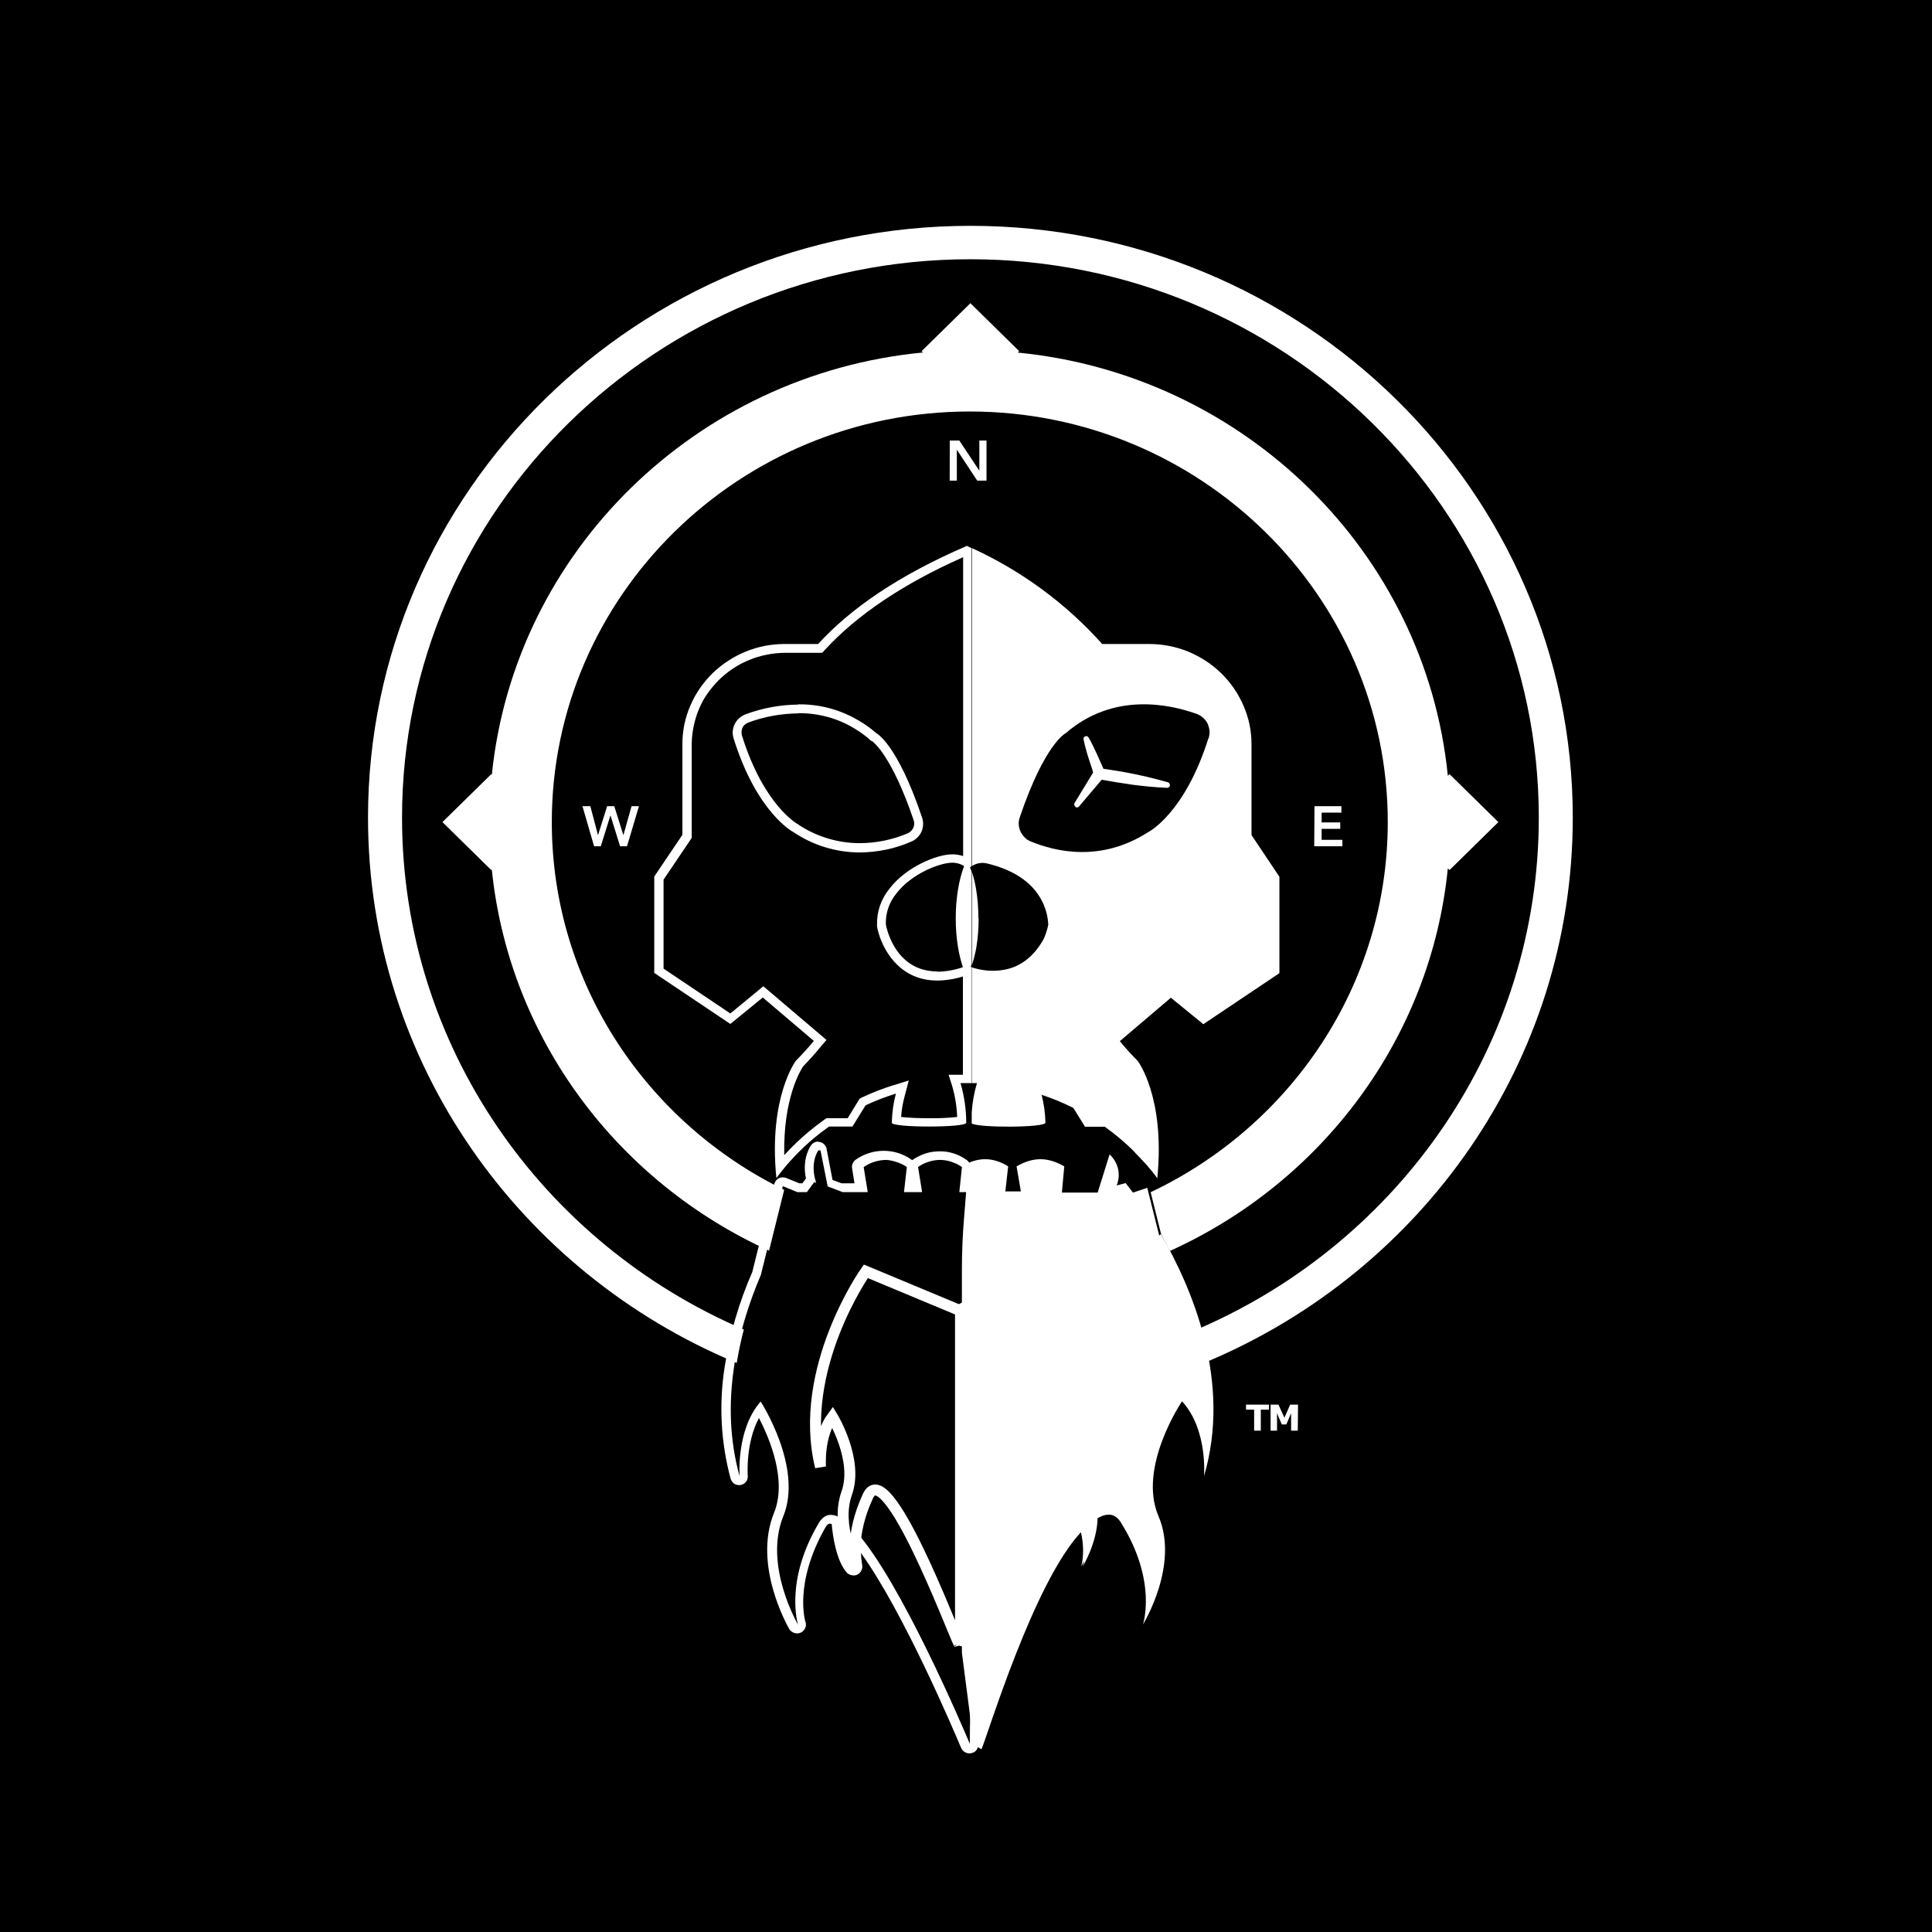
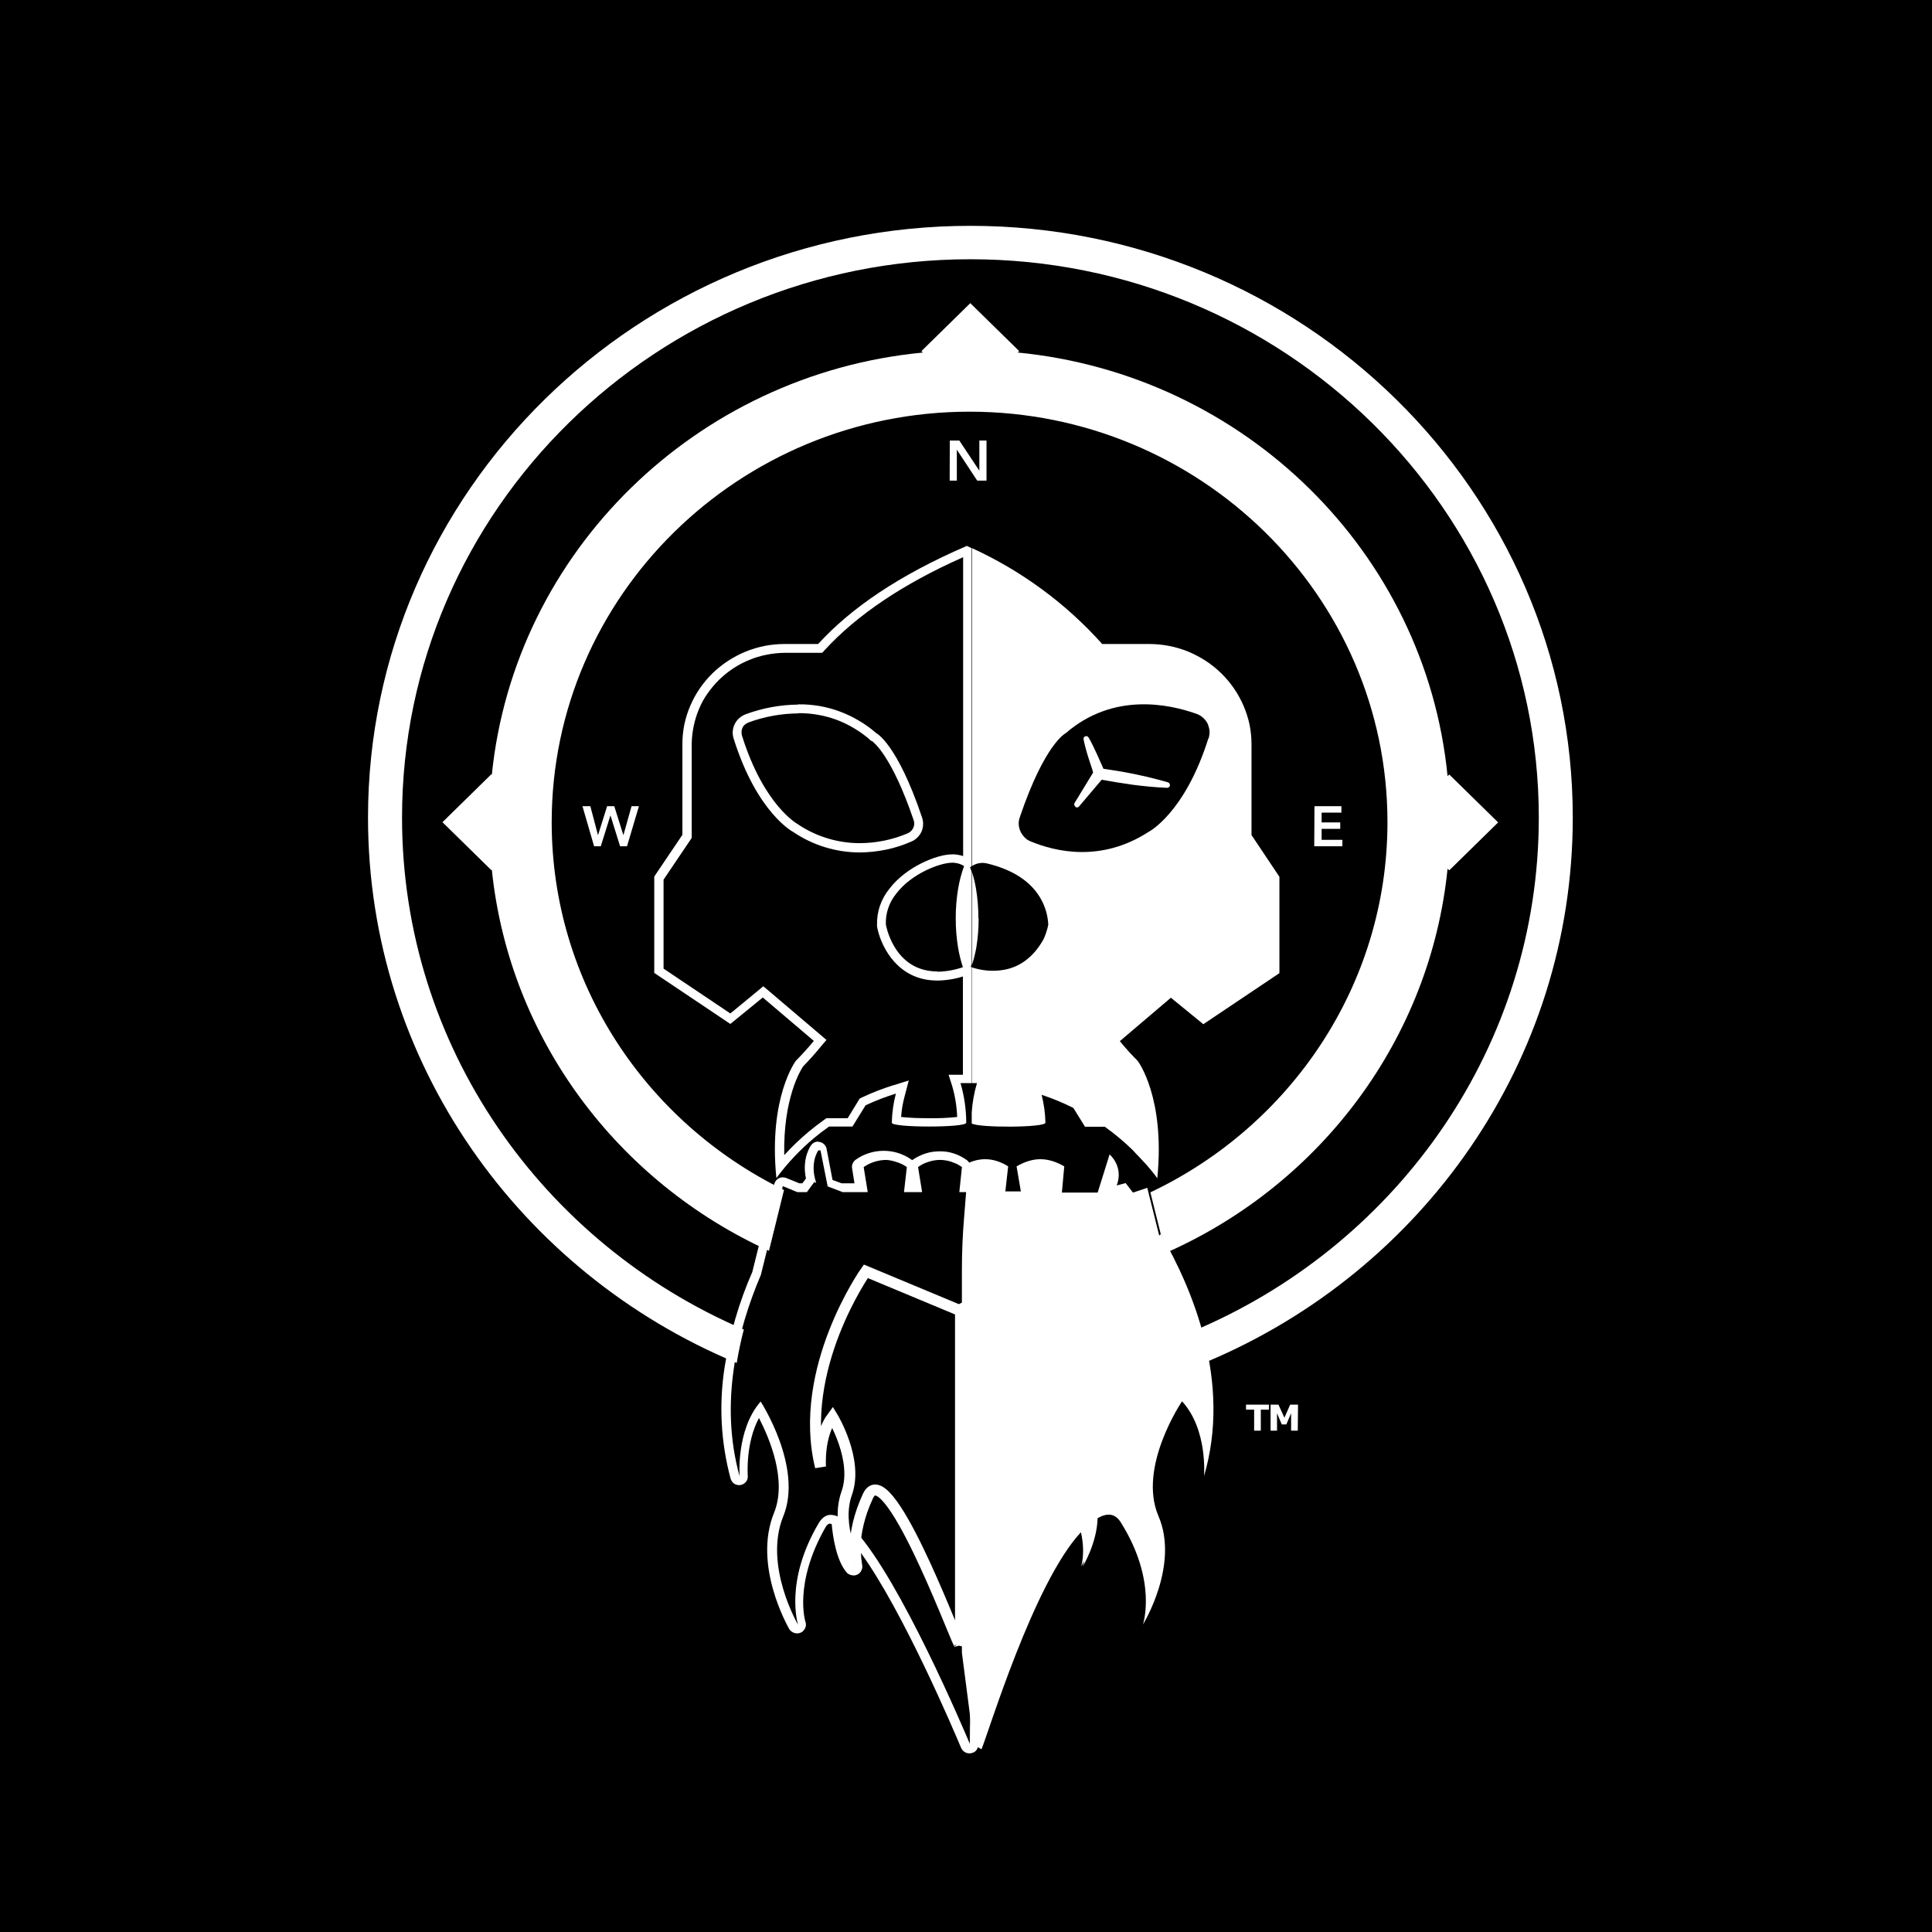
<svg xmlns="http://www.w3.org/2000/svg" version="1.2" baseProfile="tiny-ps" viewBox="0 0 810 810">
  <rect fill="#000000" width="810" height="810" />
  <path stroke="#ffffff" stroke-width="4.6" d="m 363,533 c 0,0 -29,41 -19,82 0,0 -1,-13 5,-21 0,0 11,18 6,32 -5,14 4,30 4,30 0,0 -3,-12 5,-29 8,-16 35,56 38,62 v 0.4 l 0.1,-0.2 0.1,0.2 v -0.4 c 0.1,-0.3 0.3,-0.8 0.5,-1 V 549 l -0.6,0.3 z m 0,0" />
  <path fill="#ffffff" d="m 486,518 -5,-20 -6,2 c -2,-2.7 -3.2,-4 -3,-4 l -3.8,1 c 3,-8 -3,-13 -3,-13 l -5,16 h -15 l 1,-11 c -7,-4 -13,-4 -20,0 l 1.8,10.5 h -6.5 l 1.18,-10.5 c -6.4,-4 -12.9,-4 -19.3,0 l 1.7,10.5 -0.9,11.2 a 273.5,268.7 0 0 0 -0.9,21.5 v 160.7 l 5,38.6 3.2,1.9 c 2.8,-6.4 21.8,-69.7 41.7,-91 2,8.7 0.1,14.3 0.1,14.3 0,0 0.5,-0.8 1.2,-2.2 -0.1,0.8 -0.3,1.5 -0.5,2.2 0,0 5.9,-9.6 6.2,-20.2 4,-2.3 7.4,-2.1 9.8,1.9 15.4,24.6 9.2,42.7 9.2,42.7 0,0 15.4,-24.9 6.5,-45.5 -8.8,-20.6 9.9,-48.1 9.9,-48.1 10.9,11.9 9.2,31.4 9.2,31.4 11.6,-39.3 -4.6,-78.2 -18.1,-101.5 z M 410.2,385 a 78.9,77.5 0 0 0 -1,-12.4 62.3,61.2 0 0 0 -1.6,-6.8 v 38.5 a 60.1,59 0 0 0 1.7,-6.9 76.8,75.5 0 0 0 1,-12.4 z m 0,0" />
  <path fill="#ffffff" d="m 344,482.3 3,15.1 6.3,2.4 h 10.5 l -1.7,-10.5 a 16.5,16.2 0 0 1 2.2,-1.3 16.7,16.4 0 0 1 2.3,-0.9 c 0.8,-0.3 1.6,-0.4 2.5,-0.6 a 16.2,16 0 0 1 2.5,-0.2 16.3,16 0 0 1 4,0.8 16.9,16.6 0 0 1 2.4,0.9 c 0.8,0.4 1.5,0.8 2.2,1.3 l -1.2,10.5 h 7.6 l -1.7,-10.5 a 14.9,14.6 0 0 1 2.1,-1.3 15.2,14.9 0 0 1 2.3,-0.9 15.2,14.9 0 0 1 4.8,-0.8 15.2,14.9 0 0 1 4.8,0.8 c 0.8,0.3 1.5,0.6 2.3,0.9 0.7,0.4 1.4,0.8 2.1,1.3 l -1.1,10.5 h 4.5 v 231.6 c 0,-8.9 -0.1,-8.9 -0.1,-8.9 v 8.6 c -2.7,-6.4 -29,-68.3 -47.9,-89.2 l -0.3,-0.3 a 39.8,39.1 0 0 0 -0.2,15.2 c -4.8,-5.7 -5.5,-20.2 -5.5,-20.2 a 8.3,8.2 0 0 0 -4.4,-1.5 c -1.9,0 -3.6,1.1 -5,3.4 -14.6,24.6 -8.7,42.7 -8.7,42.7 0,0 -14.6,-24.9 -6.2,-45.5 8.4,-20.6 -9.5,-48.1 -9.5,-48.1 -10.4,11.9 -8.8,31.4 -8.8,31.4 -8.6,-30.9 -0.9,-61.5 8.9,-84.5 l 9.2,-37.2 6.1,2.5 h 4 c 1.9,-2.7 3.1,-4.2 3.1,-4.2 l 0.8,0.3 c -2.9,-8.5 0.9,-13.6 0.9,-13.6 m 0,-3.7 a 3.7,3.6 0 0 0 -1.7,0.4 3.7,3.7 0 0 0 -1.3,1.1 c -0.2,0.2 -4,5.5 -2.2,14 -0.4,0.5 -0.8,1.1 -1.5,2 h -1.3 l -5.4,-2.2 a 3.7,3.7 0 0 0 -1.6,-0.3 3.7,3.7 0 0 0 -2.2,0.8 3.7,3.6 0 0 0 -0.6,0.6 3.9,3.9 0 0 0 -0.4,0.7 3.9,3.9 0 0 0 -0.3,0.7 l -9.2,36.9 a 164.6,161.7 0 0 0 -11.6,39.9 116.9,114.9 0 0 0 -1.2,23.5 116.6,114.6 0 0 0 3.7,23.2 c 0.1,0.4 0.3,0.7 0.5,1.1 0.2,0.3 0.5,0.6 0.8,0.9 a 3.7,3.6 0 0 0 2.9,0.7 3.7,3.7 0 0 0 2.3,-1.4 3.6,3.5 0 0 0 0.6,-1.2 3.6,3.6 0 0 0 0.1,-1.3 c 0,-0.2 -1,-13.6 4.7,-24.2 4.4,8.5 11.9,26.1 6.3,39.8 -8.9,22 5.8,47.6 6.4,48.7 a 3.7,3.6 0 0 0 1.4,1.3 3.7,3.6 0 0 0 1.9,0.5 3.6,3.6 0 0 0 1.5,-0.3 c 0.4,-0.2 0.8,-0.4 1.1,-0.8 a 3.7,3.7 0 0 0 1.1,-2.4 3.7,3.7 0 0 0 -0.2,-1.3 c -0.05,-0.1 -5.1,-16 8.4,-39.7 0.9,-1.5 1.6,-1.5 1.8,-1.5 0.3,0.01 0.6,0.1 0.8,0.2 0.4,4.6 1.8,15 6.2,20.2 a 3.7,3.6 0 0 0 2.1,1.2 c 0.4,0.1 0.8,0.1 1.2,0.1 a 3.7,3.6 0 0 0 2.2,-1 c 0.3,-0.3 0.5,-0.6 0.7,-1 a 3.7,3.6 0 0 0 0.4,-1.2 3.7,3.6 0 0 0 -0.04,-1.2 35.6,34.9 0 0 1 -0.5,-5 c 17.8,24.6 39.3,75.3 41.9,81.5 l 0.06,0.1 a 3.7,3.6 0 0 0 1.2,1.6 3.6,3.6 0 0 0 2.3,0.8 3.4,3.3 0 0 0 0.9,-0.1 c 2.9,-0.7 2.9,-3.4 2.9,-4.4 V 499.9 c 0,-0.2 -0.03,-0.5 -0.1,-0.7 a 3.6,3.5 0 0 0 -0.6,-1.3 3.6,3.6 0 0 0 -0.5,-0.6 3.8,3.8 0 0 0 -0.6,-0.5 3.7,3.7 0 0 0 -0.6,-0.3 3.7,3.6 0 0 0 -1.4,-0.3 h -0.3 l 0.7,-6.5 a 3.6,3.6 0 0 0 -0.3,-1.9 3.6,3.6 0 0 0 -1.3,-1.5 19,18.6 0 0 0 -5.3,-2.7 19.2,18.8 0 0 0 -2.9,-0.7 19.2,18.9 0 0 0 -3,-0.2 c -1,0 -2,0.1 -3,0.2 a 19.1,18.8 0 0 0 -5.7,1.8 19.2,18.9 0 0 0 -2.6,1.5 3.2,3.2 0 0 0 -0.3,0.2 3.7,3.7 0 0 0 -0.4,-0.3 20,19.7 0 0 0 -5.5,-2.7 20.1,19.8 0 0 0 -17.6,2.7 3.6,3.6 0 0 0 -0.8,0.7 3.8,3.7 0 0 0 -0.9,1.9 3.8,3.7 0 0 0 0.02,1.1 l 1,6.3 h -5.4 l -3.8,-1.4 -2.5,-13.1 a 3.7,3.6 0 0 0 -1.3,-2.1 3.7,3.6 0 0 0 -1.1,-0.6 3.7,3.6 0 0 0 -1.3,-0.2 z m 0,0" />
  <path fill="#ffffff" d="m 403.8,233.6 v 125.3 a 16.8,16.5 0 0 0 -3.7,-0.7 h -1 c -6.2,0 -19.1,5.1 -26.2,14.4 a 23.7,23.3 0 0 0 -4,7.2 23.7,23.2 0 0 0 -1.2,8.1 v 0.5 c 1.2,7 7.2,20.7 21.9,22.5 1.1,0.1 2.3,0.2 3.4,0.2 a 36.9,36.3 0 0 0 10.7,-1.7 v 41.2 h -6 l 1.5,4.7 a 55.6,54.7 0 0 1 2.1,13 c -3.9,0.4 -7.8,0.6 -11.8,0.5 -3.9,0.04 -7.8,-0.1 -11.7,-0.5 0.2,-3 0.7,-5.9 1.5,-8.8 l 1.7,-6.5 -6.4,2 h -0.1 a 100.8,99 0 0 0 -13.1,5.1 l -1,0.5 -0.6,1 -4.4,7.2 h -8.9 l -1,0.7 a 106.9,105 0 0 0 -6.6,5.1 103.5,101.7 0 0 0 -10.1,9.7 c -0.5,-23.9 6.9,-35.7 7.9,-37.2 a 119.9,117.8 0 0 0 7.5,-8.4 l 2.3,-2.7 -2.7,-2.3 -21.4,-18.2 -2.4,-2 -2.4,2 -11.4,9.4 -28,-18.8 v -37.3 l 11.2,-16.6 0.6,-0.9 v -39.2 a 39.5,38.8 0 0 1 0.8,-7.5 39.4,38.7 0 0 1 2.2,-7.2 38.8,38.1 0 0 1 1.6,-3.4 38.2,37.6 0 0 1 2,-3.2 39.7,39 0 0 1 2.3,-3 39.5,38.8 0 0 1 5.4,-5.3 39.1,38.4 0 0 1 9.8,-5.8 39.4,38.7 0 0 1 3.6,-1.3 38.4,37.7 0 0 1 3.7,-0.9 39,38.3 0 0 1 7.6,-0.8 h 15.7 l 1.1,-1.2 c 13.4,-14.6 32.8,-27.7 57.8,-38.8 m 1.7,-4.8 c -28.3,12.2 -48.5,26 -62.3,41.1 h -14 a 43.2,42.5 0 0 0 -8.4,0.8 43.1,42.3 0 0 0 -8,2.4 42.9,42.1 0 0 0 -7.4,3.9 43.4,42.6 0 0 0 -6.5,5.2 43.1,42.3 0 0 0 -9.3,13.6 43.5,42.7 0 0 0 -2.5,7.9 43.2,42.5 0 0 0 -0.8,8.2 v 38 l -11.8,17.5 v 40.4 l 31.9,21.4 13.6,-11.1 21.4,18.2 a 118.8,116.7 0 0 1 -7.5,8.3 c 0,0 -11.6,15.2 -8.2,49.2 a 98.8,97 0 0 1 15.7,-16.7 106.7,104.8 0 0 1 6.4,-4.9 h 9.8 l 5.5,-8.9 a 97,95.3 0 0 1 12.7,-4.9 54.1,53.2 0 0 0 -1.7,12.2 c 0,1.1 7.8,1.6 15.6,1.6 7.8,0 15.6,-0.5 15.6,-1.6 a 61.9,60.8 0 0 0 -2.4,-16.6 h 4.7 v -48.6 l -0.4,-0.1 c 0.1,-0.4 0.2,-0.8 0.4,-1.3 V 365.8 c -0.2,-0.7 -0.4,-1.5 -0.7,-2.2 l 0.1,-0.1 c 0.2,-0.1 0.4,-0.2 0.5,-0.3 V 229.8 c -0.7,-0.3 -1.3,-0.7 -2.1,-1 z M 393.1,407.3 a 23.1,22.7 0 0 1 -3,-0.2 c -15.8,-1.9 -18.7,-19.5 -18.7,-19.5 a 20.2,19.8 0 0 1 1,-6.9 20.4,20 0 0 1 3.4,-6.1 c 6.5,-8.5 18.5,-12.9 23.3,-12.9 h 0.6 c 1.6,0.1 3.1,0.5 4.5,1.4 a 54.9,53.9 0 0 0 -2.5,9.5 76.9,75.5 0 0 0 -1,12.4 75.8,74.5 0 0 0 1,12.4 56.2,55.3 0 0 0 2,8.1 34,33.4 0 0 1 -10.7,1.9 z m 0,0" />
  <path fill="#ffffff" d="m 524.7,350.1 v -38 a 43.2,42.5 0 0 0 -0.8,-8.2 43.2,42.4 0 0 0 -2.5,-7.9 42.9,42.1 0 0 0 -1.8,-3.7 42.7,41.9 0 0 0 -4.7,-6.9 43,42.2 0 0 0 -12.9,-10.4 42.9,42.1 0 0 0 -3.8,-1.8 43.5,42.7 0 0 0 -4,-1.4 42.4,41.7 0 0 0 -4.1,-1 43.2,42.5 0 0 0 -8.4,-0.8 H 462.1 A 165.4,162.5 0 0 0 436.9,247.1 165.5,162.6 0 0 0 407.5,229.8 v 133.3 a 7.8,7.7 0 0 1 3,-1.2 7.9,7.7 0 0 1 3.3,0.1 c 11.3,2.7 17.7,7.7 21.2,12.7 a 24.6,24.2 0 0 1 3.2,6.2 24.6,24.2 0 0 1 1.3,6.8 29.2,28.7 0 0 1 -2,6.1 c -4.7,8.4 -10.9,11.8 -16.6,12.8 -4.5,0.8 -9,0.4 -13.4,-1 v 48.5 h 2.1 a 57.4,56.4 0 0 0 -2.2,12.3 v 4.6 c 2.6,1.9 30.9,1.8 30.9,-0.3 a 53.8,52.8 0 0 0 -1.6,-11.7 98.9,97.1 0 0 1 13.3,5.5 l 4.9,7.9 h 8.3 a 99.4,97.7 0 0 1 11.4,9.5 c 0.5,0.5 1,1 1.4,1.5 a 96.8,95 0 0 1 3.5,3.7 c 0.5,0.5 0.9,1 1.4,1.5 1.5,1.8 3,3.5 4.3,5.4 3.4,-34 -8.2,-49.2 -8.2,-49.2 a 105.8,104 0 0 1 -7.5,-8.3 l 21.4,-18.2 13.6,11.1 31.9,-21.4 v -40.4 z m -18.1,-40.5 c -9.9,31.5 -25.1,39.2 -25.1,39.2 -20.1,13 -39.4,8.1 -49.3,4 a 8.2,8.1 0 0 1 -1.4,-0.7 8.3,8.2 0 0 1 -1.2,-1 8.5,8.4 0 0 1 -1,-1.2 8.3,8.1 0 0 1 -0.8,-1.4 8.3,8.1 0 0 1 -0.5,-1.5 8.1,7.9 0 0 1 -0.2,-1.5 c -0.02,-0.5 0,-1 0.1,-1.5 a 8.8,8.6 0 0 1 0.4,-1.5 c 10.5,-30.9 19.2,-35.1 19.2,-35.1 20,-17.3 43.4,-12.2 54.9,-8.1 a 8.4,8.2 0 0 1 3.8,2.8 c 0.3,0.4 0.6,0.9 0.8,1.3 0.2,0.5 0.4,1 0.5,1.5 a 8,7.8 0 0 1 0.3,1.5 8.1,8 0 0 1 -0.04,1.6 c -0.1,0.5 -0.2,1 -0.3,1.5 z M 398.2,184.7 h 4 l 8.3,12.5 h 0.1 v -12.5 h 3 v 16.8 h -3.9 l -8.5,-12.9 h -0.04 v 12.9 h -3 z M 244.2,338 h 3.3 l 3.2,12.1 h 0.04 l 3.8,-12.1 h 3 l 3.8,12.1 h 0.04 l 3.4,-12.1 h 3.1 l -5,16.8 h -2.9 l -4,-12.8 h -0.1 l -4,12.8 h -2.8 z m 306.9,0 h 11.3 v 2.7 h -8.3 v 4.1 h 7.8 v 2.7 h -7.8 v 4.6 h 8.7 v 2.7 h -11.8 z m 0,0" />
-   <path fill="#ffffff" d="m 231.346,344.666 c 0,-94.912 78.621,-172.142 175.239,-172.142 96.622,0 175.242,77.23 175.242,172.142 0,68.255 -40.666,127.354 -99.408,155.177 l 4.394,17.655 a 206.78,203.123 0 0 1 3.64,6.985 c 63.583,-28.739 109.444,-89.068 116.556,-160.409 l 0.712,0.709 20.473,-20.117 -20.473,-20.111 -0.712,0.702 C 597.694,231.731 521.861,157.14 426.718,147.819 l 0.595,-0.584 -20.469,-20.117 -20.473,20.117 0.578,0.554 c -95.211,9.1 -171.205,83.553 -180.745,176.992 l -0.228,-0.224 -20.48,20.11 20.479,20.118 0.219,-0.224 c 7.26,71.023 52.934,131.046 116.24,159.779 l 6.337,-25.487 c -57.685,-28.213 -97.423,-86.708 -97.423,-154.185 z m 0,0" />
+   <path fill="#ffffff" d="m 231.3,344.7 c 0,-94.9 78.6,-172.1 175.2,-172.1 96.6,0 175.2,77.2 175.2,172.1 0,68.3 -40.7,127.4 -99.4,155.2 l 4.4,17.7 a 206.8,203.1 0 0 1 3.6,7 c 63.6,-28.7 109.4,-89.1 116.6,-160.4 l 0.7,0.7 20.5,-20.1 -20.5,-20.1 -0.7,0.7 C 597.7,231.7 521.9,157.1 426.7,147.8 l 0.6,-0.6 -20.5,-20.1 -20.5,20.11 0.6,0.6 c -95.2,9.1 -171.2,83.6 -180.7,177 l -0.2,-0.2 -20.5,20.1 20.5,20.1 0.2,-0.2 c 7.3,71 52.9,131 116.2,159.8 l 6.3,-25.5 c -57.7,-28.2 -97.4,-86.7 -97.4,-154.2 z m 0,0" />
  <path fill="#ffffff" d="m 659.393,342.775 c 0,-136.795 -113.292,-248.092 -252.539,-248.092 -139.251,0 -252.563,111.338 -252.563,248.092 0,102.675 63.842,190.952 154.583,228.646 a 159.021,156.208 0 0 1 2.976,-14.018 C 227.606,521.324 168.555,438.739 168.555,342.775 c 0,-129.069 106.906,-234.084 238.299,-234.084 131.393,0 238.295,105.056 238.295,234.084 0,95.476 -58.514,177.722 -142.141,214.102 a 150.44,147.779 0 0 1 3.074,14.008 C 596.135,532.98 659.392,445.073 659.392,342.775 Z m 0,0" />
  <path fill="#ffffff" d="m 334.6,295.3 v 3.7 a 44.5,43.7 0 0 1 16.2,2.8 44.4,43.6 0 0 1 7.4,3.6 44.2,43.4 0 0 1 6.6,4.8 l 0.2,0.3 0.6,0.2 c 0.8,0.6 8.3,6.3 17.4,33 a 4.6,4.5 0 0 1 0.3,1.7 4.5,4.4 0 0 1 -0.1,0.8 4.7,4.6 0 0 1 -2.7,3.2 51.2,50.3 0 0 1 -20.1,4.1 45.8,45 0 0 1 -13.4,-2 45.8,45 0 0 1 -12.3,-5.8 l -0.1,-0.1 -0.2,-0.1 c -0.1,-0.1 -14.1,-7.7 -23.3,-37 a 4.6,4.5 0 0 1 -0.2,-1.7 4.9,4.8 0 0 1 0.1,-0.9 c 0.1,-0.3 0.2,-0.6 0.3,-0.8 0.1,-0.3 0.3,-0.5 0.4,-0.7 0.2,-0.2 0.4,-0.5 0.6,-0.6 a 4.7,4.6 0 0 1 1.5,-0.9 60.6,59.6 0 0 1 20.8,-3.8 v -3.7 m 0,0 a 64.2,63 0 0 0 -22.1,4.1 8.5,8.3 0 0 0 -3.7,2.8 8.4,8.3 0 0 0 -1.6,4.3 8.4,8.3 0 0 0 0.4,3.1 c 9.9,31.5 25.1,39.2 25.1,39.2 a 49.3,48.5 0 0 0 13.2,6.3 49.3,48.4 0 0 0 14.5,2.2 c 7.5,-0.1 14.7,-1.5 21.5,-4.5 a 8.4,8.2 0 0 0 1.4,-0.7 8.5,8.3 0 0 0 2.2,-2.1 8.7,8.5 0 0 0 0.8,-1.3 c 0.2,-0.5 0.4,-1 0.5,-1.5 a 8.4,8.2 0 0 0 -0.2,-4.5 C 376.1,311.6 367.4,307.4 367.4,307.4 a 48,47.2 0 0 0 -7.2,-5.2 48.2,47.3 0 0 0 -16.6,-6.2 48.1,47.2 0 0 0 -8.9,-0.7 z m 116.2,42.9 c 0.2,0.1 0.4,0.2 0.7,0.2 0.4,0 0.7,-0.1 0.9,-0.4 l 9.5,-11.2 c 1.9,0.3 3.8,0.7 5.7,1 2.4,0.4 4.8,0.7 7.2,1.1 2.4,0.3 4.8,0.6 7.2,0.8 1.2,0.1 2.4,0.2 3.6,0.3 l 1.8,0.1 c 0.6,0 1.2,0.1 1.9,0.1 0.3,0.003 0.6,-0.1 0.8,-0.3 0.2,-0.2 0.4,-0.4 0.4,-0.7 a 1.2,1.2 0 0 0 -0.2,-0.8 1.2,1.2 0 0 0 -0.6,-0.5 57.9,56.9 0 0 0 -1.8,-0.5 l -1.8,-0.5 a 170.2,167.2 0 0 0 -10.6,-2.5 222.7,218.8 0 0 0 -7.1,-1.3 244.1,239.8 0 0 0 -5.8,-0.9 c -0.3,-0.8 -0.7,-1.6 -1,-2.3 a 125.5,123.3 0 0 0 -1.6,-3.6 c -0.6,-1.2 -1.1,-2.4 -1.7,-3.6 a 72.6,71.4 0 0 0 -0.9,-1.8 l -0.5,-0.9 c -0.2,-0.3 -0.3,-0.6 -0.5,-0.9 a 1.2,1.2 0 0 0 -0.6,-0.5 1.2,1.1 0 0 0 -0.8,-0.01 1.1,1.1 0 0 0 -0.6,0.5 c -0.1,0.3 -0.2,0.5 -0.1,0.8 l 0.4,1.9 c 0.2,0.6 0.3,1.3 0.5,1.9 0.3,1.3 0.7,2.5 1.1,3.8 0.4,1.3 0.8,2.5 1.2,3.7 0.3,0.8 0.6,1.7 0.8,2.6 l -7.8,12.8 a 1.2,1.1 0 0 0 -0.1,0.8 c 0.1,0.3 0.2,0.5 0.5,0.7 z m 0,0" />
  <path fill="#ffffff" d="m 532,591 h -3.4 v 8.8 h -2.8 v -8.8 h -3.4 v -2.1 h 9.6 z m 12.1,8.8 h -2.8 v -7.3 l -2,4.7 h -1.9 l -2,-4.7 v 7.3 h -2.7 v -10.9 h 3.3 l 2.5,5.5 2.4,-5.5 h 3.3 z" />
</svg>
